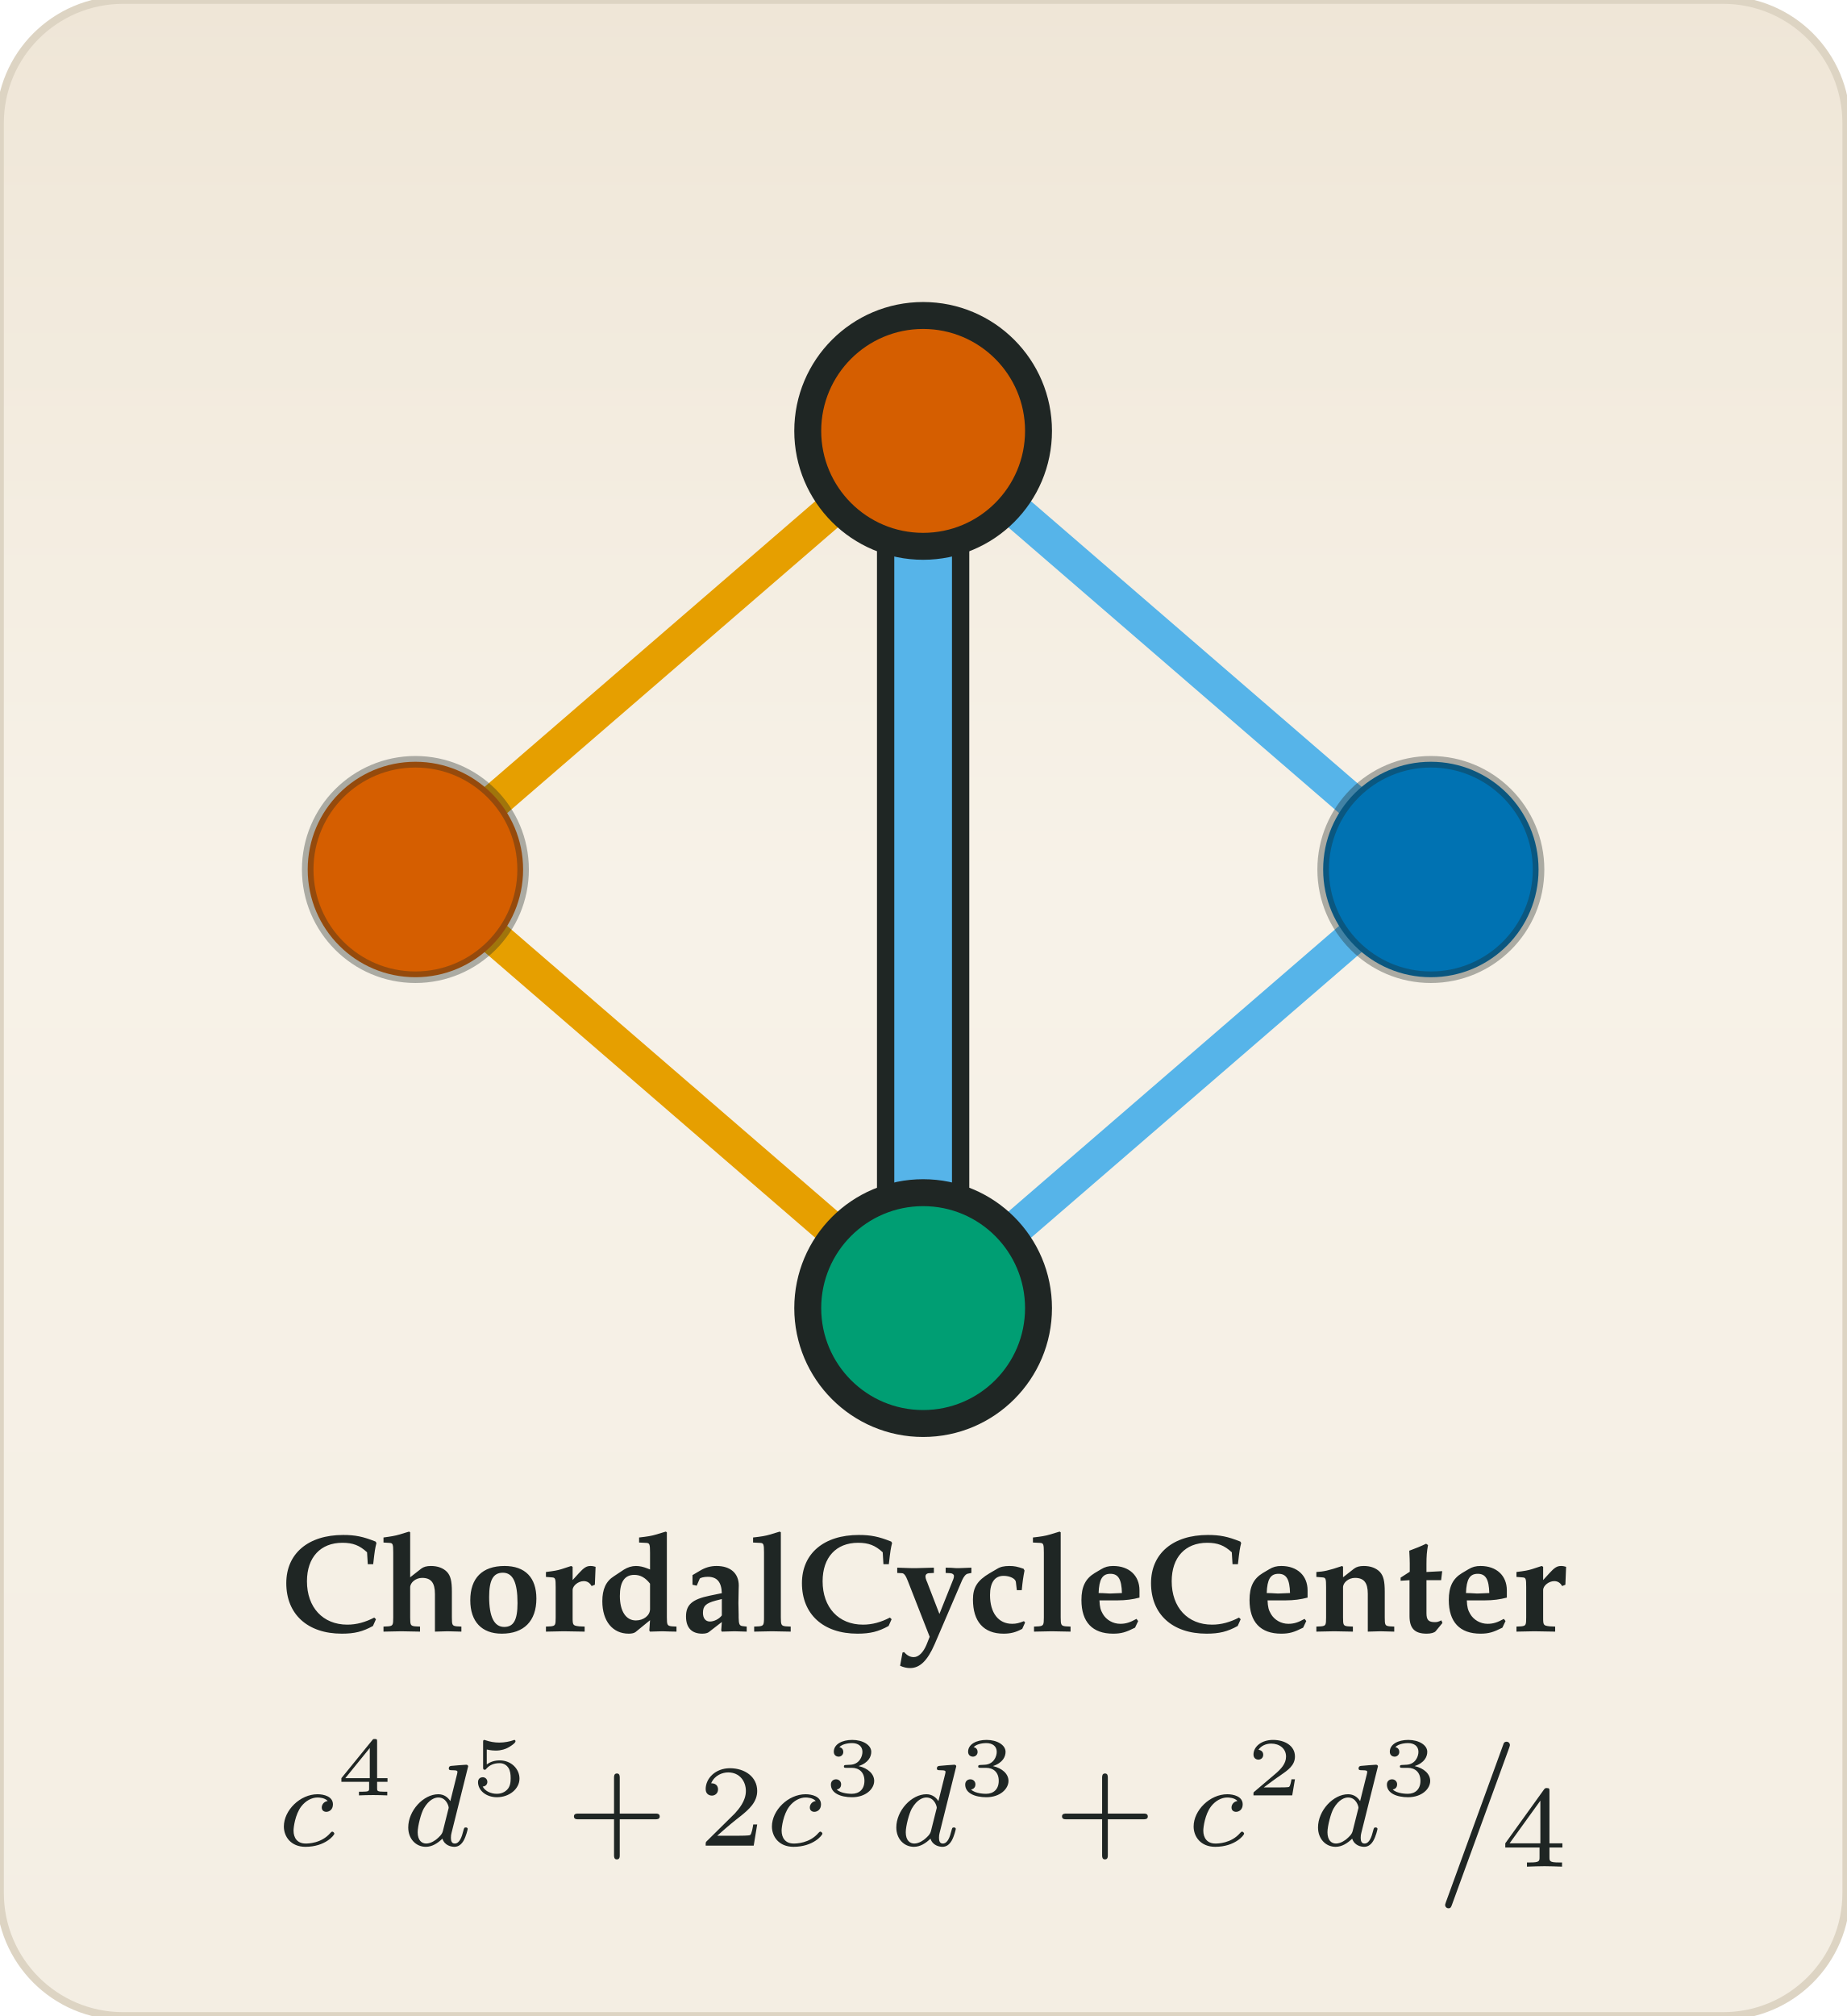
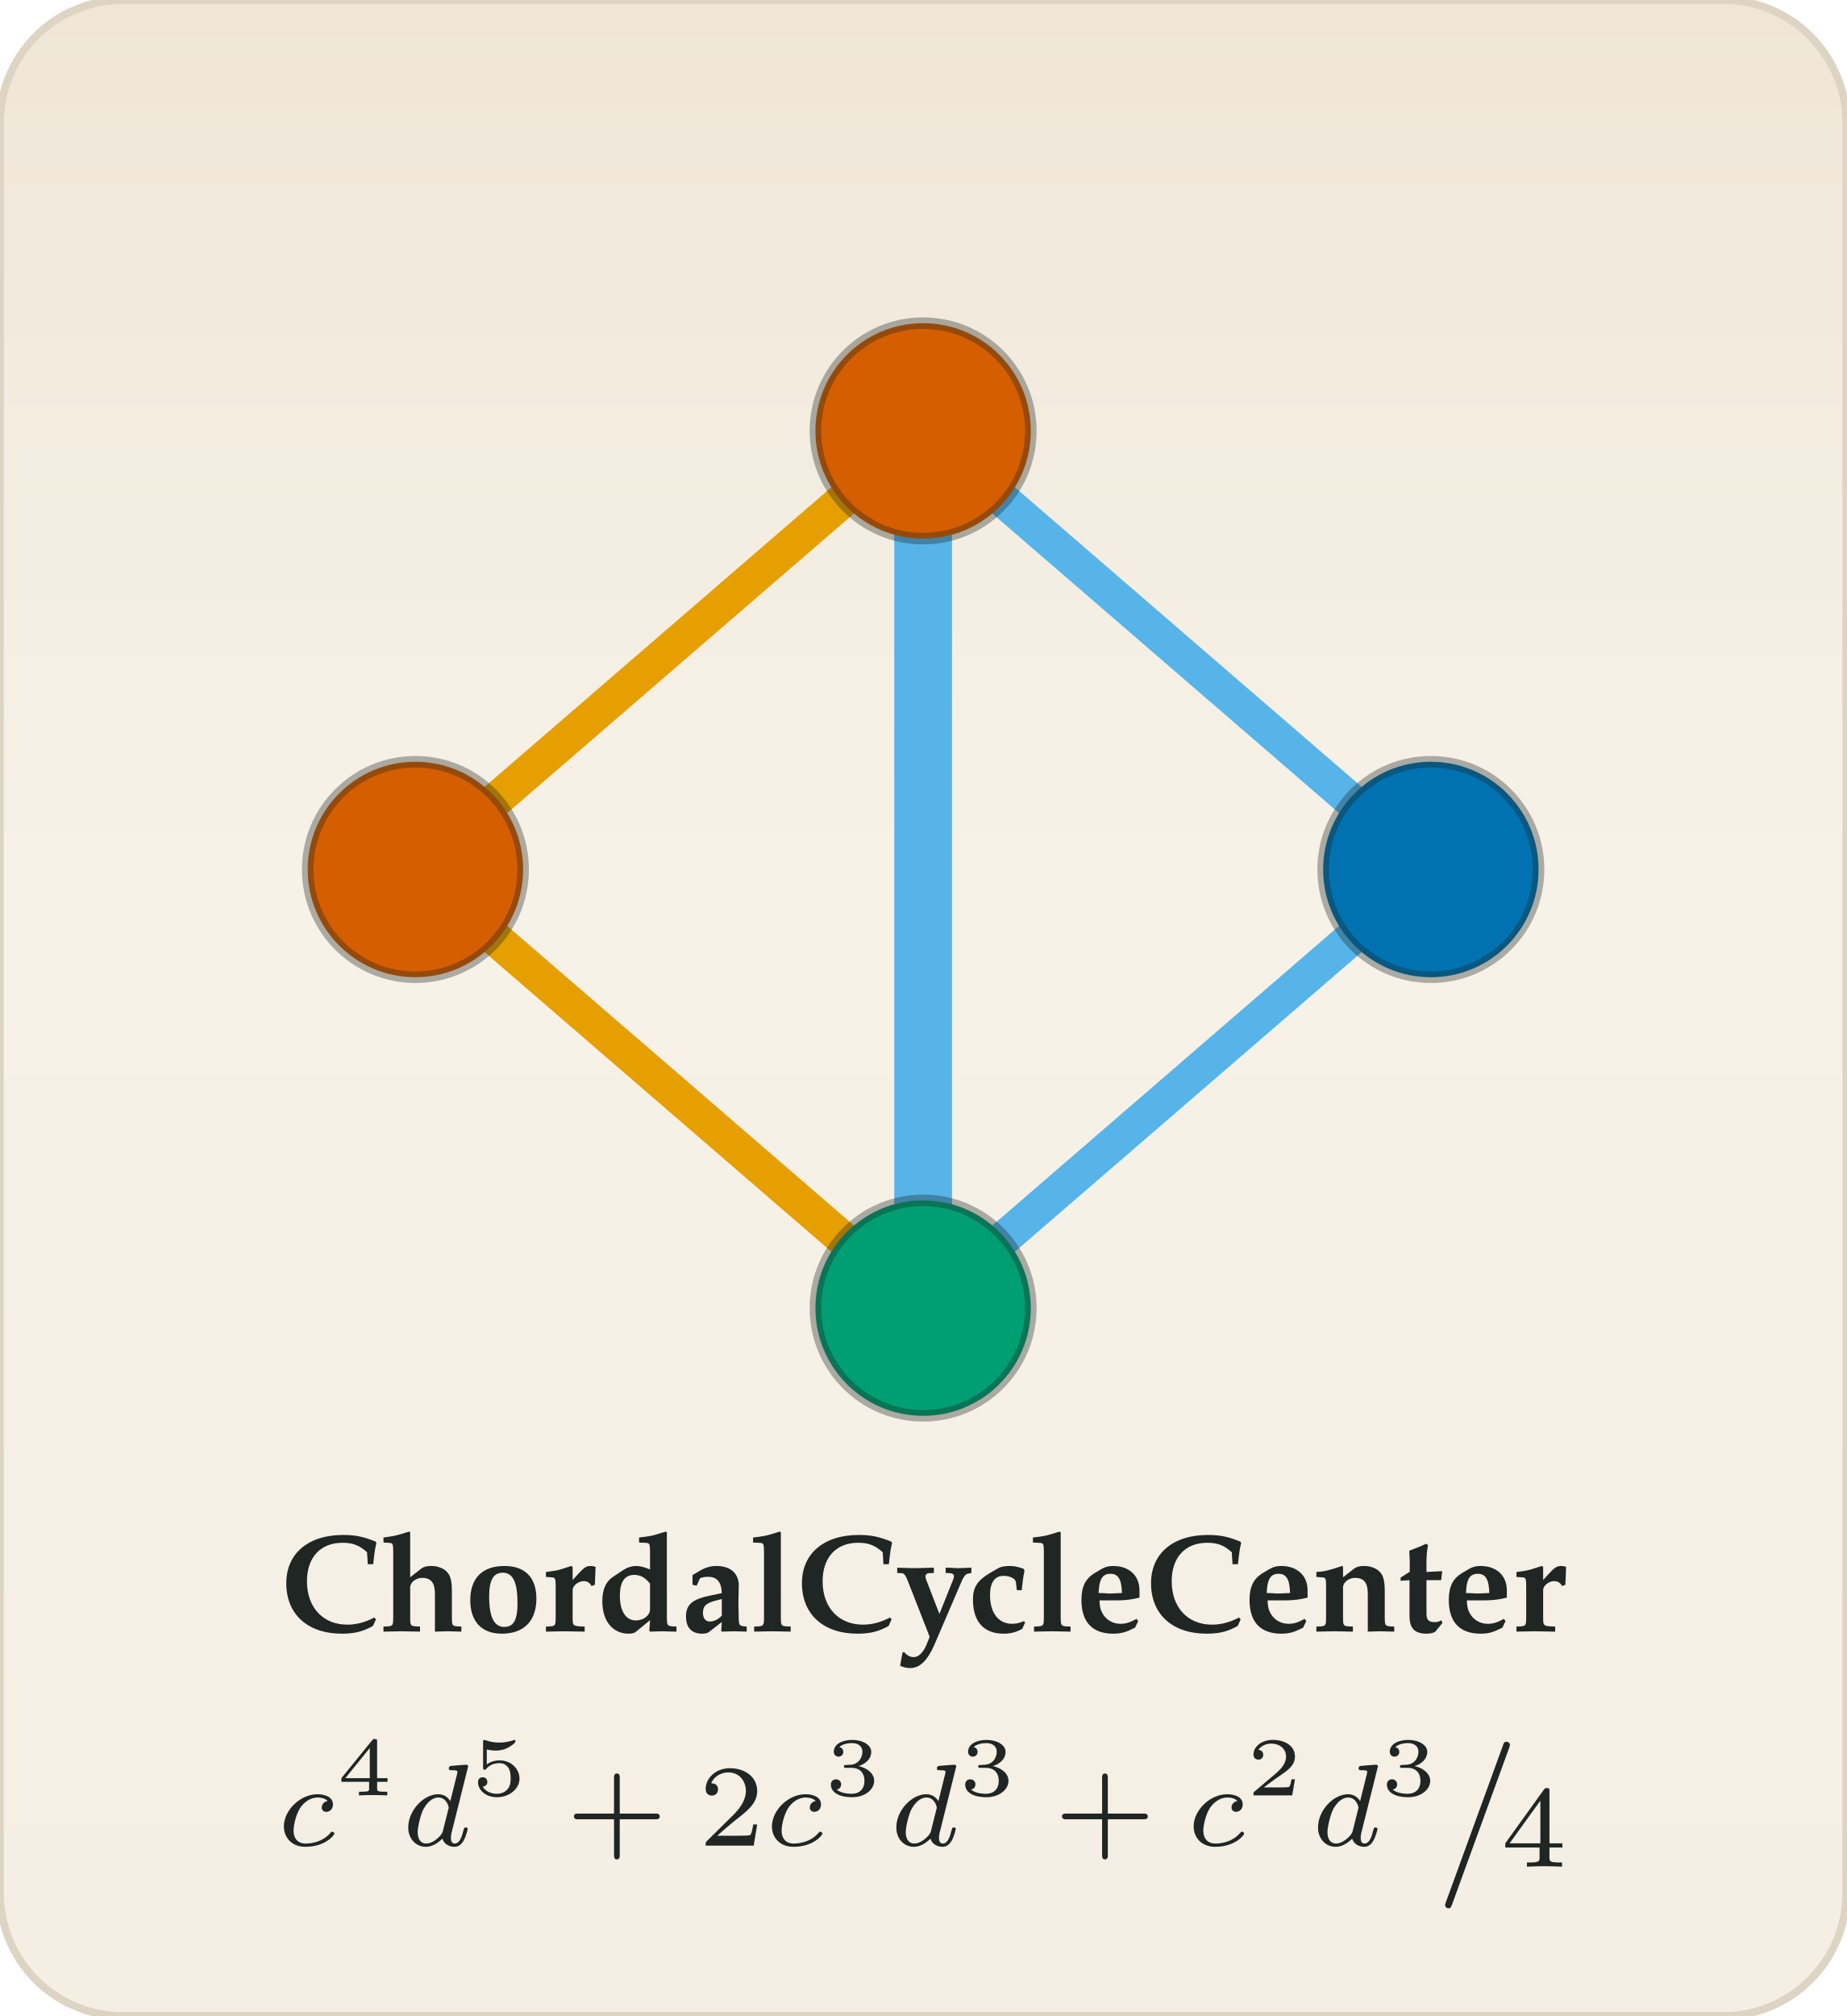
<svg xmlns="http://www.w3.org/2000/svg" xmlns:xlink="http://www.w3.org/1999/xlink" viewBox="0 0 240 262" width="240" height="262" role="img" aria-label="ChordalCycleCenter (orbit 10)">
  <defs>
    <linearGradient id="paper" x1="0" y1="0" x2="0" y2="262" gradientUnits="userSpaceOnUse">
      <stop offset="0" stop-color="#efe6d7" />
      <stop offset="0.44" stop-color="#f7f2e8" />
      <stop offset="1" stop-color="#f4eee3" />
    </linearGradient>
  </defs>
  <rect width="240" height="262" rx="16" fill="url(#paper)" stroke="#ddd4c3" stroke-width="1" />
  <line x1="54.0" y1="113.0" x2="120.0" y2="56.0" stroke="#E69F00" stroke-width="4.5" stroke-linecap="round" />
  <line x1="120.0" y1="56.0" x2="186.0" y2="113.0" stroke="#56B4E9" stroke-width="4.5" stroke-linecap="round" />
  <line x1="186.0" y1="113.0" x2="120.0" y2="170.0" stroke="#56B4E9" stroke-width="4.5" stroke-linecap="round" />
  <line x1="120.0" y1="170.0" x2="54.0" y2="113.0" stroke="#E69F00" stroke-width="4.5" stroke-linecap="round" />
-   <line x1="120.0" y1="56.0" x2="120.0" y2="170.0" stroke="#1f2624" stroke-width="12.0" stroke-linecap="round" />
  <line x1="120.0" y1="56.0" x2="120.0" y2="170.0" stroke="#56B4E9" stroke-width="7.5" stroke-linecap="round" />
  <circle cx="54.0" cy="113.0" r="14" fill="#D55E00" stroke="#1f2624" stroke-width="1.5" stroke-opacity="0.35" />
-   <circle cx="120.0" cy="56.0" r="15" fill="#D55E00" stroke="#1f2624" stroke-width="3.5" stroke-opacity="1.0" />
+   <circle cx="120.0" cy="56.0" r="14" fill="#D55E00" stroke="#1f2624" stroke-width="1.5" stroke-opacity="0.35" />
  <circle cx="186.0" cy="113.0" r="14" fill="#0072B2" stroke="#1f2624" stroke-width="1.5" stroke-opacity="0.35" />
-   <circle cx="120.0" cy="170.0" r="15" fill="#009E73" stroke="#1f2624" stroke-width="3.5" stroke-opacity="1.0" />
+   <circle cx="120.0" cy="170.0" r="14" fill="#009E73" stroke="#1f2624" stroke-width="1.5" stroke-opacity="0.35" />
  <text x="120.0" y="212" text-anchor="middle" font-family="Iowan Old Style, Palatino Linotype, Book Antiqua, Georgia, serif" font-size="18" font-weight="600" fill="#1f2624">ChordalCycleCenter</text>
  <svg x="36.90" y="226.00" width="166.20" height="22.00" viewBox="-69.575 -70.17 76.49 10.125" overflow="visible">
    <g fill="#1f2624">
      <defs>
        <path id="f10_g0-61" d="M4.374-7.093C4.423-7.223 4.423-7.263 4.423-7.273C4.423-7.382 4.334-7.472 4.224-7.472C4.154-7.472 4.085-7.442 4.055-7.382L.598 2.112C.548 2.242 .548 2.281 .548 2.291C.548 2.401 .638 2.491 .747 2.491C.877 2.491 .907 2.421 .966 2.252L4.374-7.093Z" />
        <path id="f10_g2-43" d="M3.229-1.576H5.363C5.454-1.576 5.621-1.576 5.621-1.743C5.621-1.918 5.461-1.918 5.363-1.918H3.229V-4.059C3.229-4.149 3.229-4.317 3.062-4.317C2.887-4.317 2.887-4.156 2.887-4.059V-1.918H.746C.656-1.918 .488-1.918 .488-1.75C.488-1.576 .649-1.576 .746-1.576H2.887V.565C2.887 .656 2.887 .823 3.055 .823C3.229 .823 3.229 .663 3.229 .565V-1.576Z" />
        <path id="f10_g2-50" d="M3.522-1.269H3.285C3.264-1.116 3.194-.704 3.103-.635C3.048-.593 2.511-.593 2.413-.593H1.13C1.862-1.241 2.106-1.437 2.525-1.764C3.041-2.176 3.522-2.608 3.522-3.271C3.522-4.115 2.783-4.631 1.89-4.631C1.025-4.631 .439-4.024 .439-3.382C.439-3.027 .739-2.992 .809-2.992C.976-2.992 1.179-3.11 1.179-3.361C1.179-3.487 1.13-3.731 .767-3.731C.983-4.226 1.458-4.38 1.785-4.38C2.483-4.38 2.845-3.836 2.845-3.271C2.845-2.664 2.413-2.183 2.19-1.932L.509-.272C.439-.209 .439-.195 .439 0H3.313L3.522-1.269Z" />
        <path id="f10_g2-52" d="M3.689-1.144V-1.395H2.915V-4.505C2.915-4.652 2.915-4.7 2.762-4.7C2.678-4.7 2.65-4.7 2.58-4.603L.272-1.395V-1.144H2.322V-.572C2.322-.335 2.322-.251 1.757-.251H1.569V0C1.918-.014 2.364-.028 2.615-.028C2.873-.028 3.32-.014 3.668 0V-.251H3.48C2.915-.251 2.915-.335 2.915-.572V-1.144H3.689ZM2.371-3.947V-1.395H.53L2.371-3.947Z" />
        <path id="f10_g3-50" d="M2.934-.961H2.725C2.71-.867 2.66-.558 2.58-.508C2.54-.478 2.122-.478 2.047-.478H1.071C1.4-.722 1.768-1.001 2.067-1.2C2.516-1.509 2.934-1.798 2.934-2.326C2.934-2.964 2.331-3.318 1.619-3.318C.946-3.318 .453-2.929 .453-2.441C.453-2.182 .672-2.137 .742-2.137C.877-2.137 1.036-2.227 1.036-2.431C1.036-2.61 .907-2.71 .752-2.725C.892-2.949 1.181-3.098 1.514-3.098C1.998-3.098 2.401-2.809 2.401-2.321C2.401-1.903 2.112-1.584 1.729-1.26L.513-.229C.463-.184 .458-.184 .453-.149V0H2.77L2.934-.961Z" />
        <path id="f10_g3-51" d="M1.644-1.649C2.102-1.649 2.406-1.365 2.406-.872C2.406-.364 2.092-.095 1.649-.095C1.594-.095 1.001-.095 .747-.354C.951-.384 1.011-.538 1.011-.658C1.011-.842 .872-.961 .707-.961C.548-.961 .399-.857 .399-.648C.399-.13 .986 .11 1.664 .11C2.481 .11 2.989-.384 2.989-.867C2.989-1.275 2.625-1.624 2.057-1.753C2.655-1.948 2.814-2.326 2.814-2.605C2.814-3.014 2.306-3.318 1.679-3.318C1.066-3.318 .573-3.059 .573-2.61C.573-2.376 .762-2.316 .857-2.316C1.001-2.316 1.141-2.421 1.141-2.6C1.141-2.715 1.081-2.854 .902-2.884C1.116-3.113 1.559-3.128 1.664-3.128C2.027-3.128 2.286-2.944 2.286-2.605C2.286-2.316 2.097-1.863 1.574-1.833C1.435-1.828 1.415-1.823 1.285-1.818C1.23-1.813 1.176-1.808 1.176-1.733C1.176-1.649 1.225-1.649 1.315-1.649H1.644Z" />
        <path id="f10_g3-52" d="M3.073-.812V-1.031H2.451V-3.223C2.451-3.342 2.446-3.372 2.316-3.372C2.217-3.372 2.212-3.367 2.157-3.298L.314-1.031V-.812H1.973V-.423C1.973-.269 1.973-.219 1.539-.219H1.365V0C1.599-.01 1.923-.02 2.212-.02S2.819-.01 3.059 0V-.219H2.884C2.451-.219 2.451-.269 2.451-.423V-.812H3.073ZM2.012-2.834V-1.031H.548L2.012-2.834Z" />
        <path id="f10_g3-53" d="M.976-2.745C1.24-2.68 1.465-2.68 1.519-2.68C1.858-2.68 2.107-2.78 2.237-2.849C2.356-2.909 2.695-3.123 2.695-3.233C2.695-3.308 2.64-3.318 2.625-3.318C2.615-3.318 2.605-3.318 2.55-3.293C2.361-3.228 2.052-3.158 1.724-3.158C1.44-3.158 1.166-3.208 .902-3.298C.847-3.318 .837-3.318 .827-3.318C.757-3.318 .757-3.258 .757-3.178V-1.684C.757-1.599 .757-1.534 .852-1.534C.907-1.534 .912-1.544 .956-1.599C1.146-1.818 1.41-1.928 1.748-1.928C2.037-1.928 2.197-1.758 2.267-1.654C2.381-1.484 2.406-1.26 2.406-1.021C2.406-.812 2.386-.533 2.192-.339C1.968-.11 1.684-.095 1.574-.095C1.25-.095 .887-.234 .732-.528C.941-.543 1.011-.692 1.011-.807C1.011-.966 .892-1.086 .732-1.086C.623-1.086 .453-1.021 .453-.792C.453-.304 .932 .11 1.584 .11C2.326 .11 2.934-.389 2.934-1.006C2.934-1.569 2.451-2.092 1.758-2.092C1.445-2.092 1.191-2.012 .976-1.848V-2.745Z" />
        <path id="f10_g1-99" d="M3.055-2.671C2.803-2.629 2.699-2.434 2.699-2.28C2.699-2.092 2.845-2.022 2.971-2.022C3.124-2.022 3.368-2.134 3.368-2.469C3.368-2.943 2.824-3.075 2.448-3.075C1.402-3.075 .432-2.113 .432-1.144C.432-.544 .851 .07 1.723 .07C2.901 .07 3.452-.621 3.452-.718C3.452-.76 3.389-.837 3.333-.837C3.292-.837 3.278-.823 3.222-.767C2.678-.126 1.862-.126 1.736-.126C1.234-.126 1.011-.467 1.011-.9C1.011-1.102 1.109-1.862 1.471-2.343C1.736-2.685 2.099-2.88 2.448-2.88C2.545-2.88 2.88-2.866 3.055-2.671Z" />
        <path id="f10_g1-100" d="M3.982-4.631C3.989-4.645 4.01-4.735 4.01-4.742C4.01-4.777 3.982-4.84 3.898-4.84C3.759-4.84 3.18-4.784 3.006-4.77C2.95-4.763 2.852-4.756 2.852-4.61C2.852-4.512 2.95-4.512 3.034-4.512C3.368-4.512 3.368-4.463 3.368-4.407C3.368-4.359 3.354-4.317 3.34-4.254L2.943-2.664C2.797-2.894 2.559-3.075 2.225-3.075C1.332-3.075 .425-2.092 .425-1.088C.425-.411 .879 .07 1.478 .07C1.855 .07 2.19-.146 2.469-.418C2.601 0 3.006 .07 3.187 .07C3.438 .07 3.612-.084 3.738-.3C3.891-.572 3.982-.969 3.982-.997C3.982-1.088 3.891-1.088 3.87-1.088C3.773-1.088 3.766-1.06 3.717-.872C3.633-.537 3.501-.126 3.208-.126C3.027-.126 2.978-.279 2.978-.467C2.978-.6 2.992-.663 3.013-.753L3.982-4.631ZM2.497-.872C2.448-.676 2.294-.537 2.141-.404C2.078-.349 1.799-.126 1.499-.126C1.241-.126 .99-.307 .99-.802C.99-1.172 1.193-1.939 1.353-2.218C1.674-2.776 2.029-2.88 2.225-2.88C2.713-2.88 2.845-2.35 2.845-2.273C2.845-2.246 2.831-2.197 2.824-2.176L2.497-.872Z" />
      </defs>
      <g id="f10_page">
        <use x="-70.007" y="-63.791" xlink:href="#f10_g1-99" />
        <use x="-66.447" y="-66.797" xlink:href="#f10_g3-52" />
        <use x="-62.559" y="-63.791" xlink:href="#f10_g1-100" />
        <use x="-58.412" y="-66.797" xlink:href="#f10_g3-53" />
        <use x="-52.709" y="-63.791" xlink:href="#f10_g2-43" />
        <use x="-44.779" y="-63.791" xlink:href="#f10_g2-50" />
        <use x="-40.808" y="-63.791" xlink:href="#f10_g1-99" />
        <use x="-37.247" y="-66.797" xlink:href="#f10_g3-51" />
        <use x="-33.359" y="-63.791" xlink:href="#f10_g1-100" />
        <use x="-29.212" y="-66.797" xlink:href="#f10_g3-51" />
        <use x="-23.509" y="-63.791" xlink:href="#f10_g2-43" />
        <use x="-15.579" y="-63.791" xlink:href="#f10_g1-99" />
        <use x="-12.019" y="-66.797" xlink:href="#f10_g3-50" />
        <use x="-8.13" y="-63.791" xlink:href="#f10_g1-100" />
        <use x="-3.983" y="-66.797" xlink:href="#f10_g3-51" />
        <use x="-.648" y="-62.535" xlink:href="#f10_g0-61" />
        <use x="3.226" y="-62.535" xlink:href="#f10_g2-52" />
      </g>
    </g>
  </svg>
</svg>
